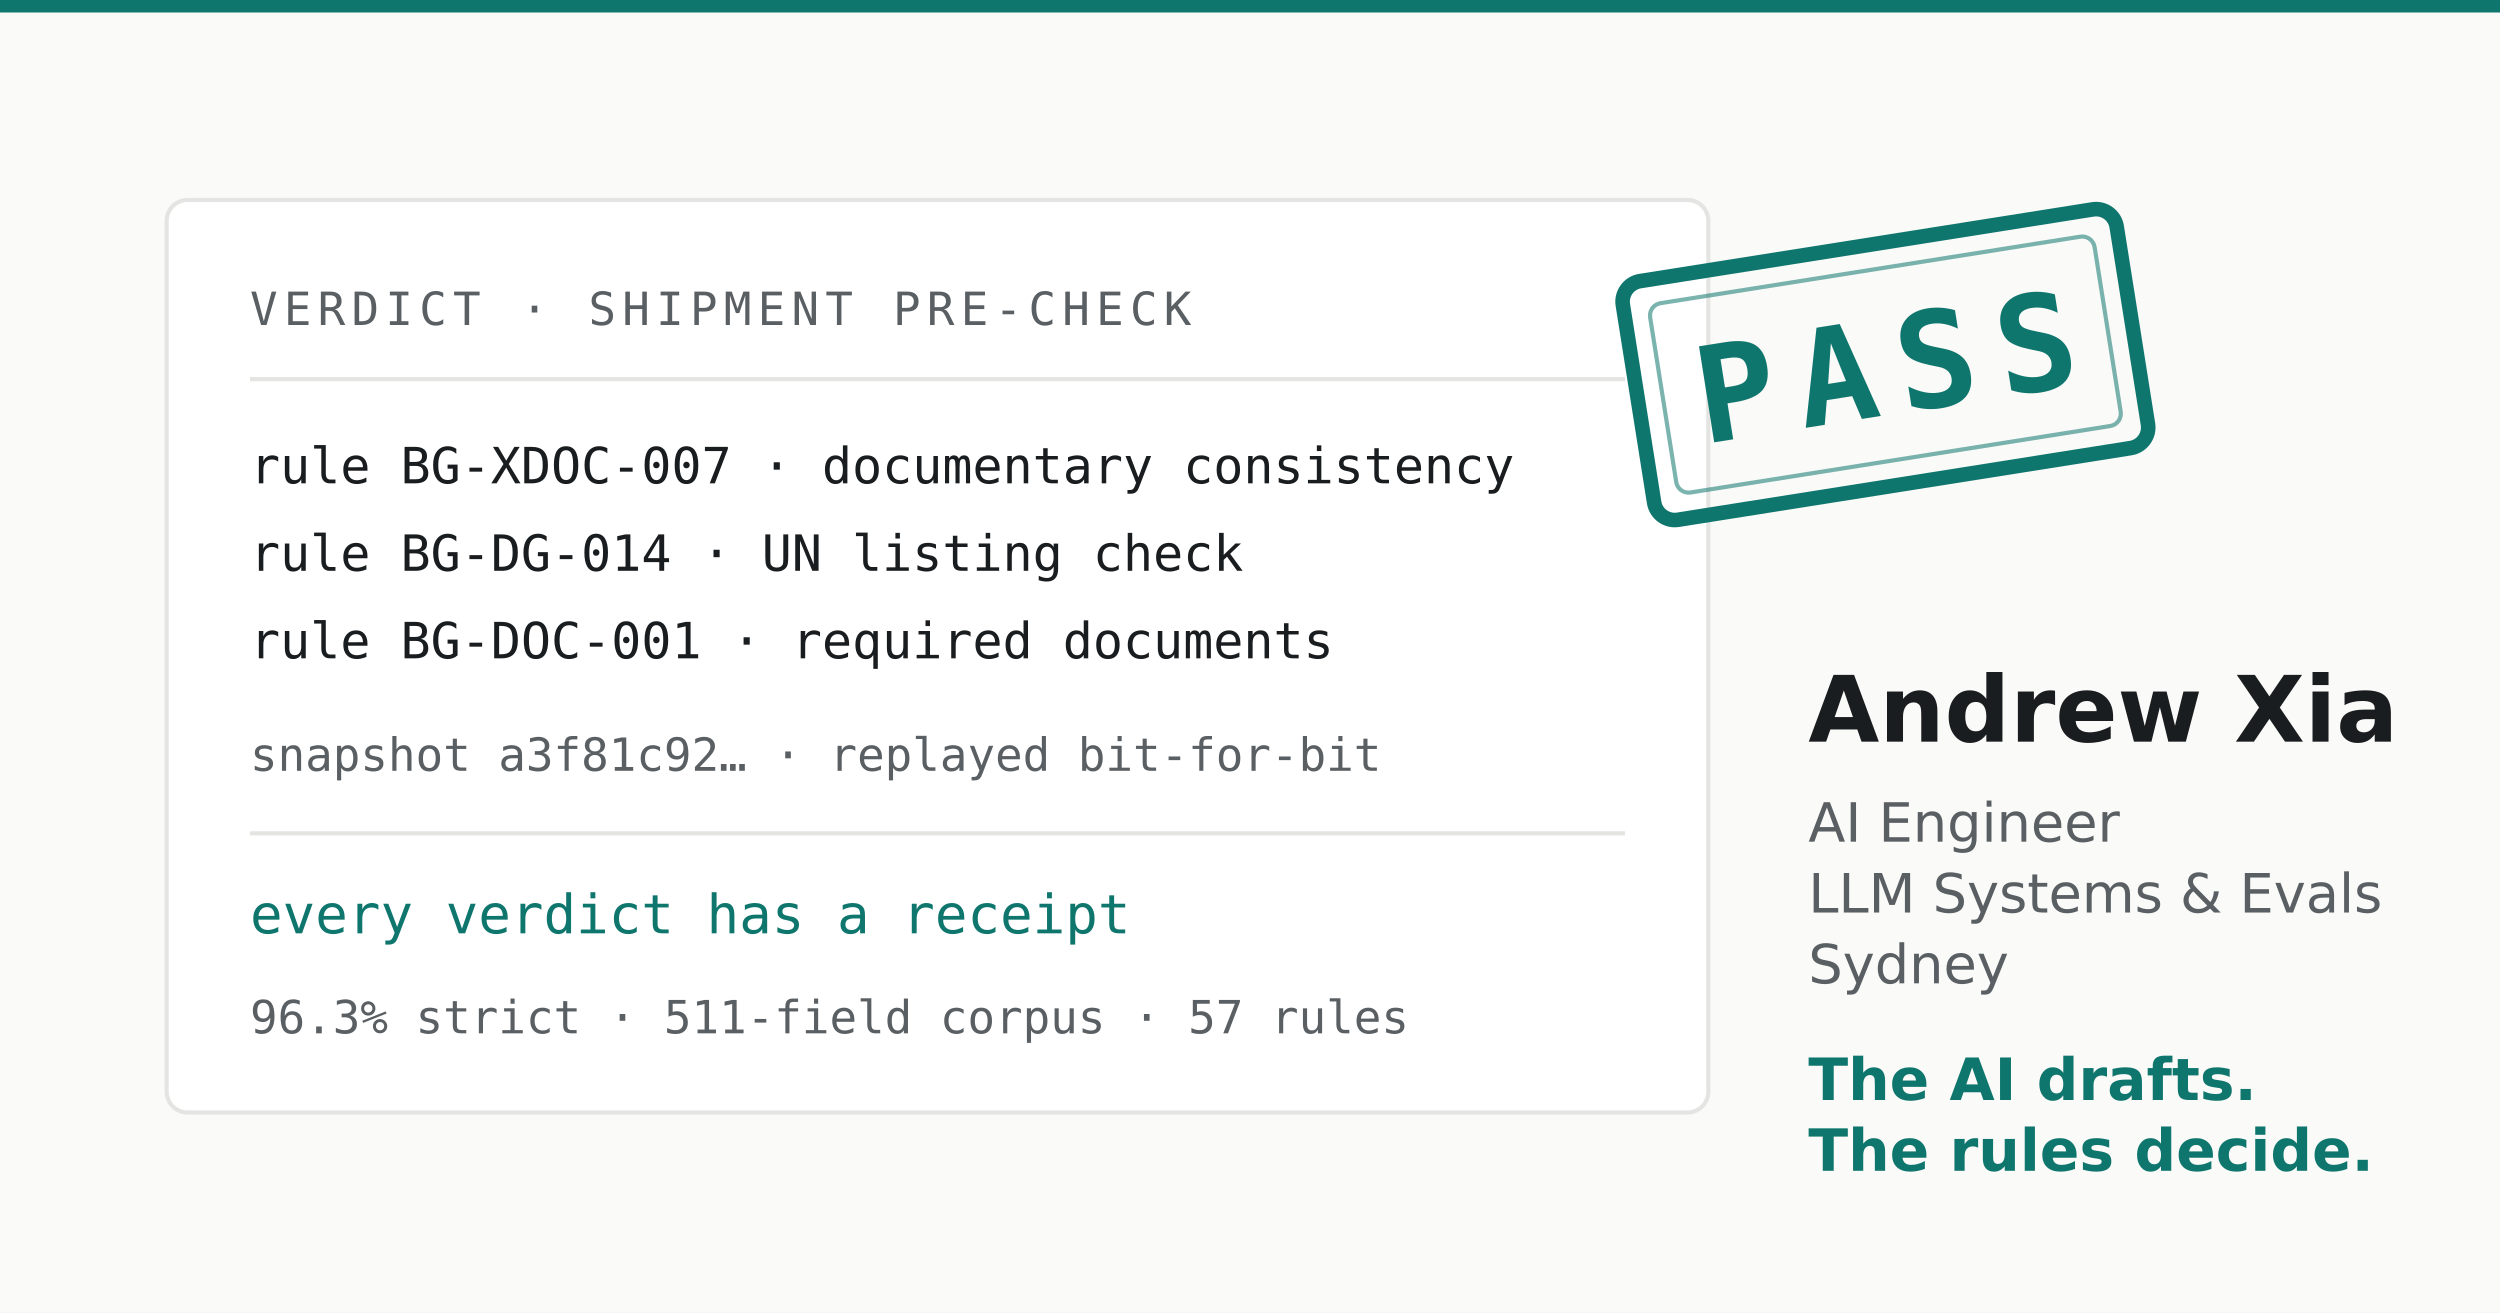
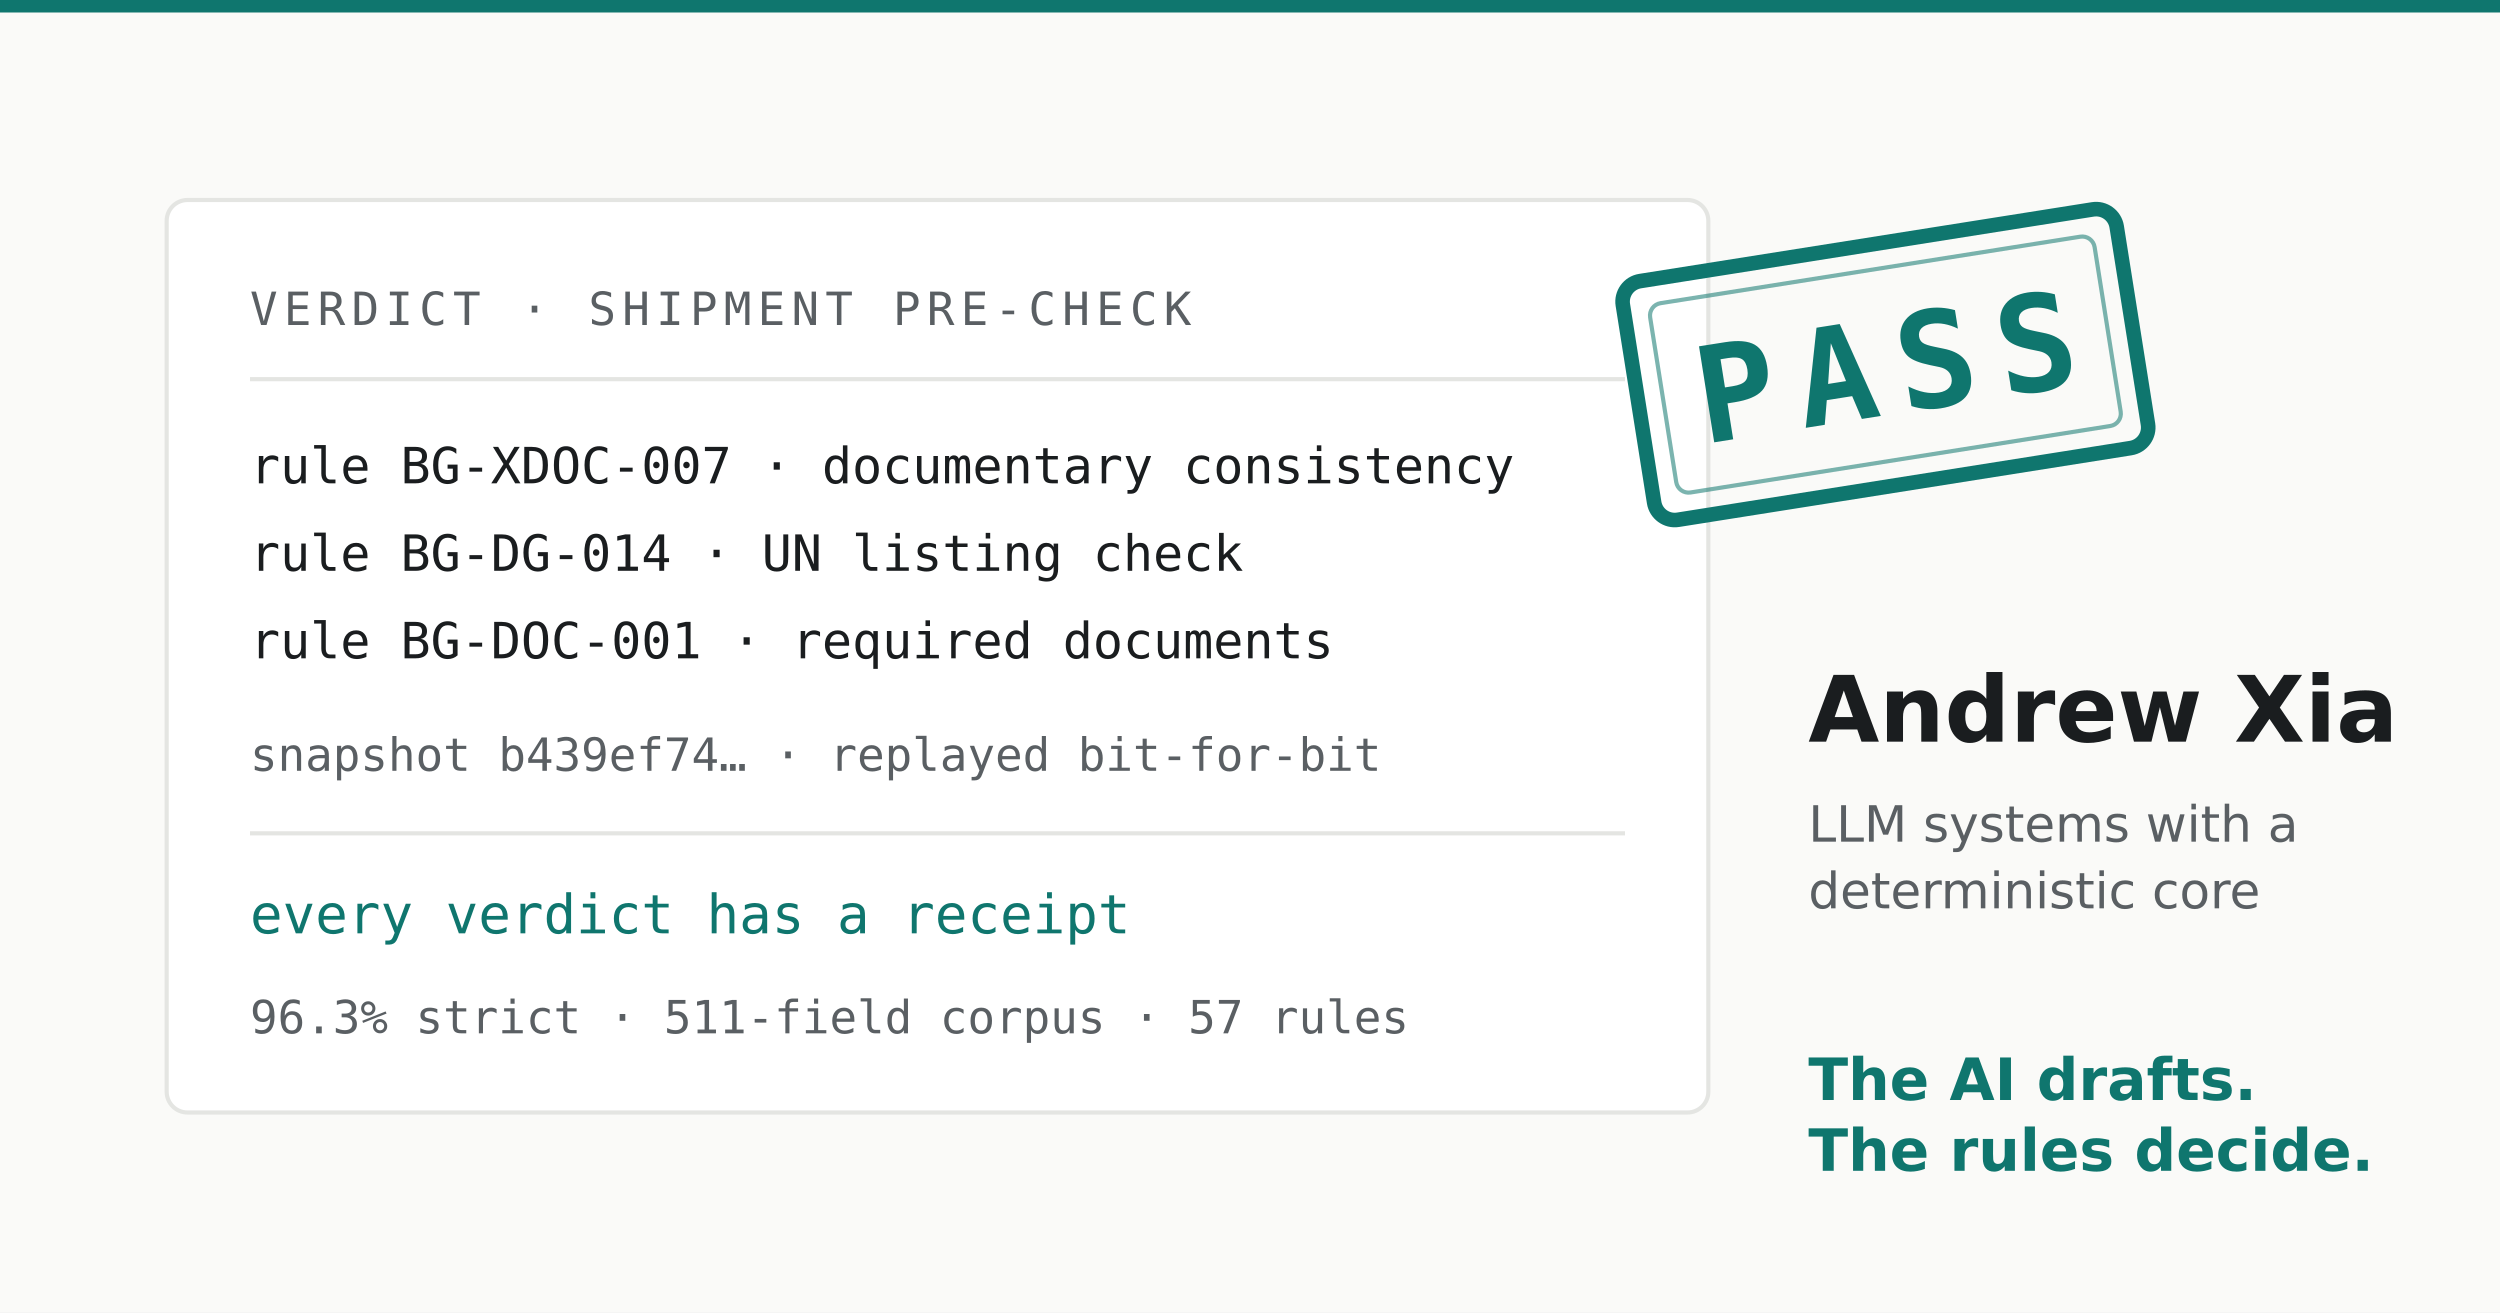
<svg xmlns="http://www.w3.org/2000/svg" width="1200" height="630" viewBox="0 0 1200 630">
  <rect width="1200" height="630" fill="#FAFAF8" />
  <rect x="0" y="0" width="1200" height="6" fill="#0F766E" />
  <g>
    <rect x="80" y="96" width="740" height="438" rx="10" fill="#FFFFFF" stroke="#E4E5E2" stroke-width="2" />
    <g font-family="'IBM Plex Mono', ui-monospace, 'DejaVu Sans Mono', Menlo, Consolas, monospace">
      <text x="120" y="156" font-size="22" letter-spacing="3" fill="#5A5F63">VERDICT · SHIPMENT PRE-CHECK</text>
      <line x1="120" y1="182" x2="780" y2="182" stroke="#E4E5E2" stroke-width="2" />
      <text x="120" y="232" font-size="24" fill="#1A1D1F">rule BG-XDOC-007 · documentary consistency</text>
      <text x="120" y="274" font-size="24" fill="#1A1D1F">rule BG-DG-014  · UN listing check</text>
      <text x="120" y="316" font-size="24" fill="#1A1D1F">rule BG-DOC-001 · required documents</text>
-       <text x="120" y="370" font-size="22" fill="#5A5F63">snapshot a3f81c92… · replayed bit-for-bit</text>
+       <text x="120" y="370" font-size="22" fill="#5A5F63">snapshot b439ef74… · replayed bit-for-bit</text>
      <line x1="120" y1="400" x2="780" y2="400" stroke="#E4E5E2" stroke-width="2" />
      <text x="120" y="448" font-size="26" fill="#0F766E">every verdict has a receipt</text>
      <text x="120" y="496" font-size="22" fill="#5A5F63">96.3% strict · 511-field corpus · 57 rules</text>
    </g>
  </g>
  <g transform="translate(905 175) rotate(-9)">
    <rect x="-120" y="-58" width="240" height="116" rx="10" fill="none" stroke="#0F766E" stroke-width="7" />
    <rect x="-108" y="-46" width="216" height="92" rx="6" fill="none" stroke="#0F766E" stroke-width="2" opacity="0.55" />
    <text x="0" y="24" text-anchor="middle" font-family="'IBM Plex Mono', ui-monospace, 'DejaVu Sans Mono', Menlo, Consolas, monospace" font-size="64" font-weight="700" letter-spacing="10" fill="#0F766E">PASS</text>
  </g>
  <g font-family="'IBM Plex Sans', 'DejaVu Sans', Arial, sans-serif">
    <text x="868" y="356" font-size="44" font-weight="600" fill="#1A1D1F">Andrew Xia</text>
-     <text x="868" y="404" font-size="26" fill="#5A5F63">AI Engineer</text>
-     <text x="868" y="438" font-size="26" fill="#5A5F63">LLM Systems &amp; Evals</text>
-     <text x="868" y="472" font-size="26" fill="#5A5F63">Sydney</text>
+     <text x="868" y="404" font-size="24" fill="#5A5F63">LLM systems with a</text>
+     <text x="868" y="436" font-size="24" fill="#5A5F63">deterministic core</text>
    <text x="868" y="528" font-size="28" font-weight="600" fill="#0F766E">The AI drafts.</text>
    <text x="868" y="562" font-size="28" font-weight="600" fill="#0F766E">The rules decide.</text>
  </g>
</svg>
